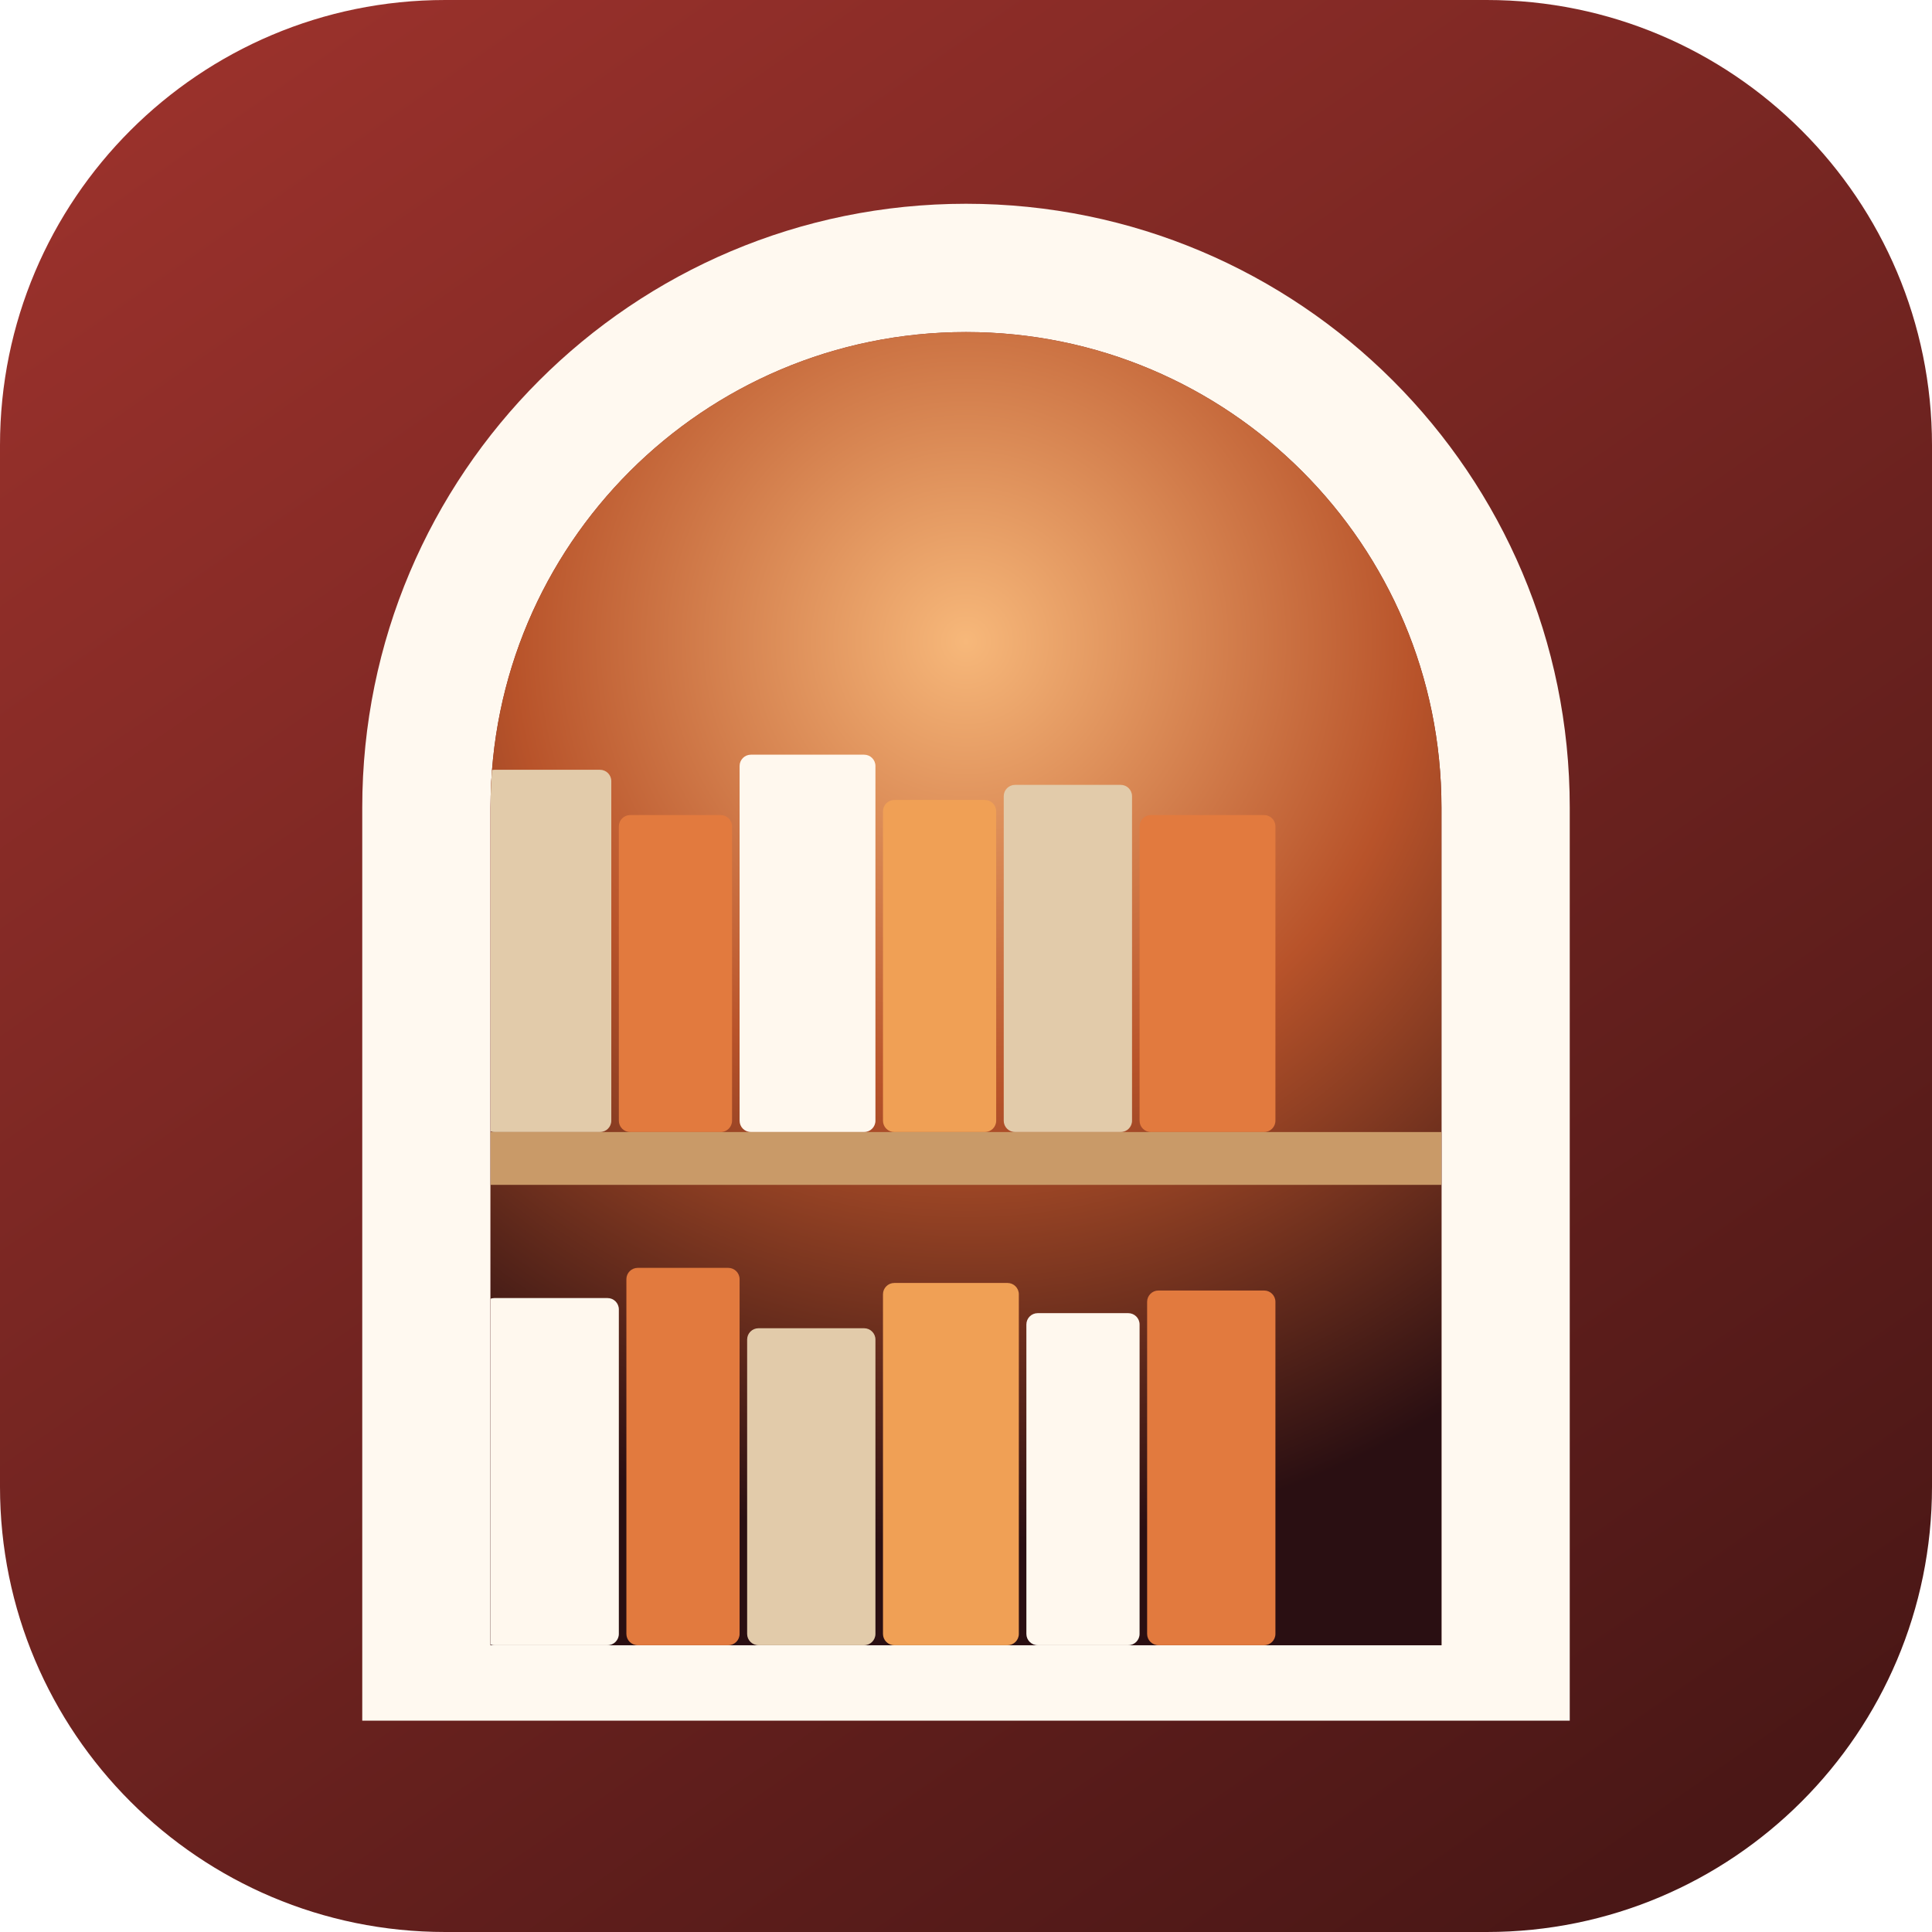
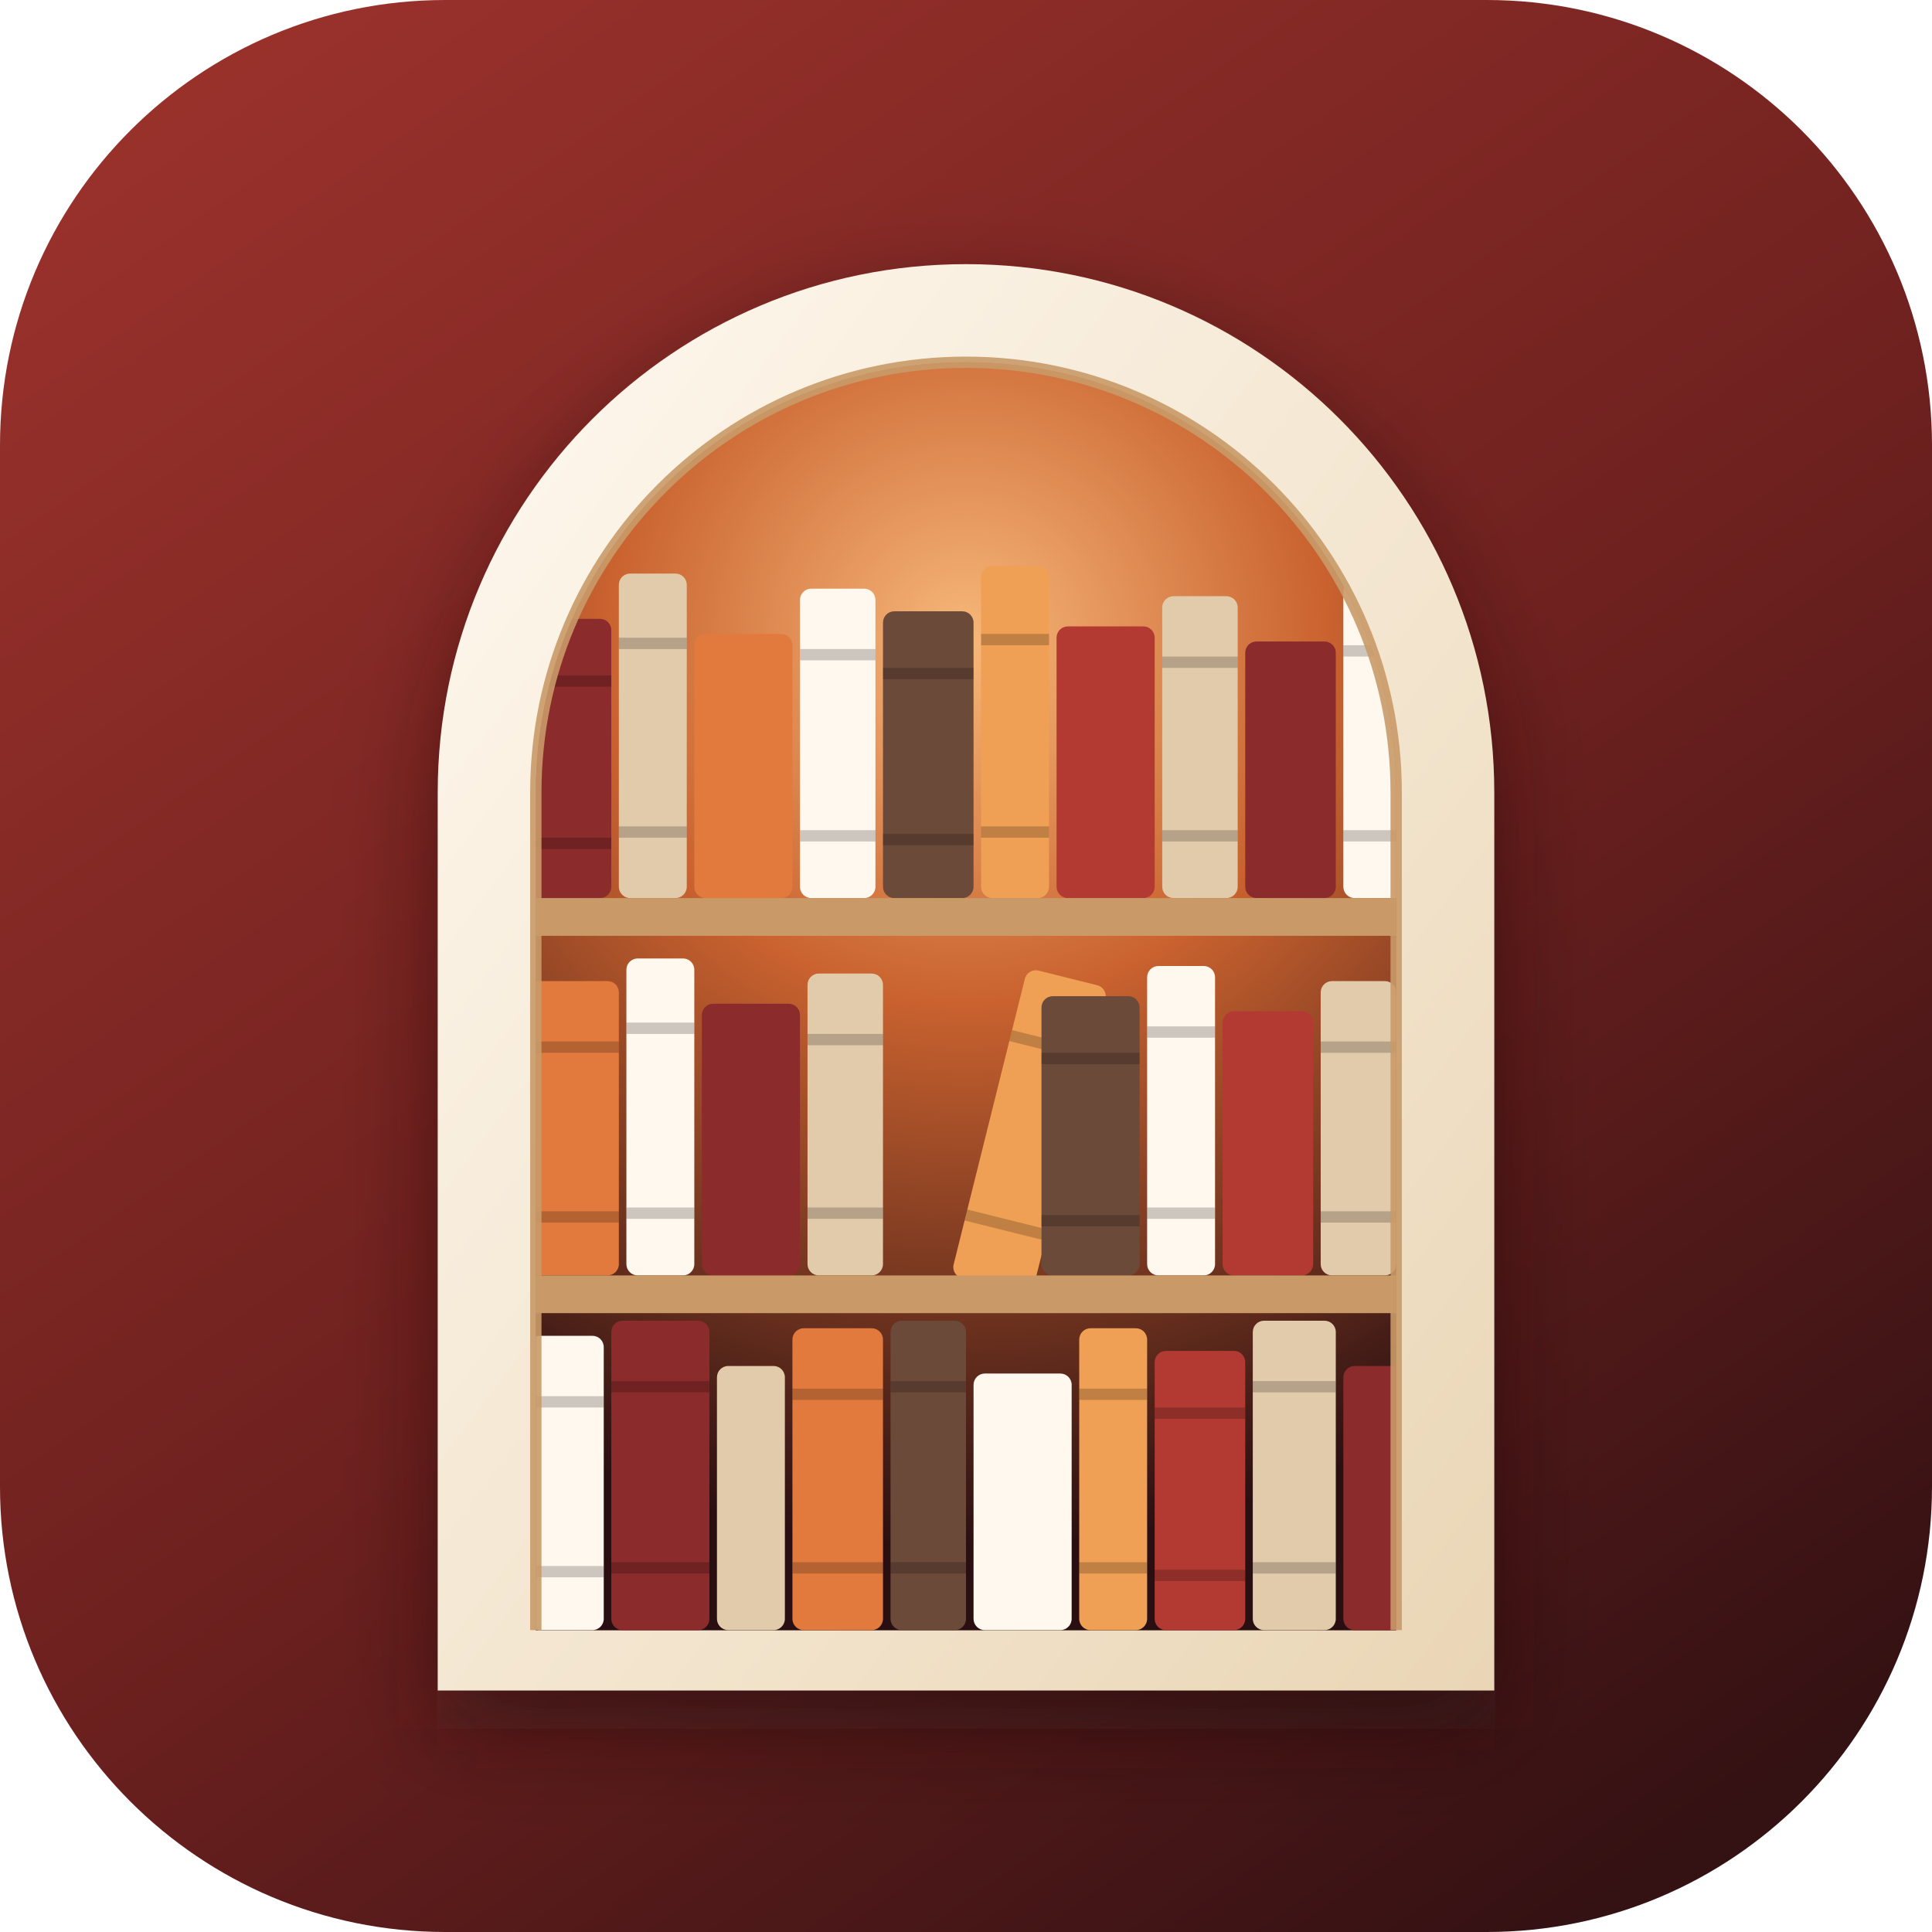
- <svg xmlns="http://www.w3.org/2000/svg" viewBox="0 0 512 512" role="img" aria-label="Biblioteca">
+ <svg xmlns="http://www.w3.org/2000/svg" viewBox="0 0 512 512" role="img" aria-label="Biblioteca Acadêmica">
  <defs>
-     <linearGradient id="f" x1="0.1" y1="0" x2="0.8" y2="1">
+     <linearGradient id="fundo" x1="0.1" y1="0" x2="0.8" y2="1">
      <stop offset="0" stop-color="#9C322C" />
-       <stop offset="1" stop-color="#4A1716" />
+       <stop offset="0.55" stop-color="#6E211F" />
+       <stop offset="1" stop-color="#341113" />
    </linearGradient>
-     <radialGradient id="l" gradientUnits="userSpaceOnUse" cx="256" cy="170" r="240">
+     <linearGradient id="moldura" x1="0" y1="0" x2="1" y2="1">
+       <stop offset="0" stop-color="#FFF9F0" />
+       <stop offset="1" stop-color="#EAD6B6" />
+     </linearGradient>
+     <radialGradient id="luz" gradientUnits="userSpaceOnUse" cx="256" cy="170" r="240">
      <stop offset="0" stop-color="#F7B87A" />
-       <stop offset="0.5" stop-color="#B8532A" />
+       <stop offset="0.4" stop-color="#C9622F" />
      <stop offset="1" stop-color="#2A0F12" />
    </radialGradient>
-     <clipPath id="k">
+     <clipPath id="forma">
      <rect width="512" height="512" rx="118" />
    </clipPath>
-     <clipPath id="a">
-       <path d="M130 436V214A126 126 0 0 1 382 214V436Z" />
+     <clipPath id="abertura">
+       <path d="M142 432V210A114 114 0 0 1 370 210V432Z" />
    </clipPath>
+     <filter id="sombra" x="-20%" y="-20%" width="140%" height="140%">
+       <feGaussianBlur stdDeviation="12" />
+     </filter>
  </defs>
-   <g clip-path="url(#k)">
-     <rect width="512" height="512" fill="url(#f)" />
-     <path fill-rule="evenodd" fill="#FFF9F0" d="M96 456V214A160 160 0 0 1 416 214V456ZM130 436V214A126 126 0 0 1 382 214V436Z" />
-     <g clip-path="url(#a)">
-       <rect x="120" y="80" width="272" height="370" fill="url(#l)" />
-       <rect x="128" y="204" width="34" height="96" rx="3" fill="#E2CBAA" />
-       <rect x="164" y="216" width="30" height="84" rx="3" fill="#E27A3E" />
-       <rect x="196" y="200" width="36" height="100" rx="3" fill="#FFF8EE" />
-       <rect x="234" y="212" width="30" height="88" rx="3" fill="#F0A055" />
-       <rect x="266" y="208" width="34" height="92" rx="3" fill="#E2CBAA" />
-       <rect x="302" y="216" width="36" height="84" rx="3" fill="#E27A3E" />
-       <rect x="120" y="300" width="272" height="14" fill="#C99A68" />
-       <rect x="128" y="344" width="36" height="92" rx="3" fill="#FFF8EE" />
-       <rect x="166" y="336" width="30" height="100" rx="3" fill="#E27A3E" />
-       <rect x="198" y="352" width="34" height="84" rx="3" fill="#E2CBAA" />
-       <rect x="234" y="340" width="36" height="96" rx="3" fill="#F0A055" />
-       <rect x="272" y="348" width="30" height="88" rx="3" fill="#FFF8EE" />
-       <rect x="304" y="342" width="34" height="94" rx="3" fill="#E27A3E" />
+   <g clip-path="url(#forma)">
+     <rect width="512" height="512" fill="url(#fundo)" />
+     <path d="M116 448V210A140 140 0 0 1 396 210V448Z" fill="#1A0809" opacity="0.5" filter="url(#sombra)" transform="translate(0 10)" />
+     <path fill-rule="evenodd" fill="url(#moldura)" d="M116 448V210A140 140 0 0 1 396 210V448ZM142 432V210A114 114 0 0 1 370 210V432Z" />
+     <g clip-path="url(#abertura)">
+       <rect x="130" y="90" width="252" height="350" fill="url(#luz)" />
+       <g>
+         <rect x="140" y="164" width="22" height="74" rx="3" fill="#8C2B2B" />
+         <rect x="140" y="179" width="22" height="3" fill="#000" opacity="0.2" />
+         <rect x="140" y="222" width="22" height="3" fill="#000" opacity="0.2" />
+         <rect x="164" y="152" width="18" height="86" rx="3" fill="#E2CBAA" />
+         <rect x="164" y="169" width="18" height="3" fill="#000" opacity="0.2" />
+         <rect x="164" y="219" width="18" height="3" fill="#000" opacity="0.2" />
+         <rect x="184" y="168" width="26" height="70" rx="3" fill="#E27A3E" />
+         <rect x="212" y="156" width="20" height="82" rx="3" fill="#FFF8EE" />
+         <rect x="212" y="172" width="20" height="3" fill="#000" opacity="0.2" />
+         <rect x="212" y="220" width="20" height="3" fill="#000" opacity="0.2" />
+         <rect x="234" y="162" width="24" height="76" rx="3" fill="#6B4A3A" />
+         <rect x="234" y="177" width="24" height="3" fill="#000" opacity="0.2" />
+         <rect x="234" y="221" width="24" height="3" fill="#000" opacity="0.2" />
+         <rect x="260" y="150" width="18" height="88" rx="3" fill="#F0A055" />
+         <rect x="260" y="168" width="18" height="3" fill="#000" opacity="0.2" />
+         <rect x="260" y="219" width="18" height="3" fill="#000" opacity="0.2" />
+         <rect x="280" y="166" width="26" height="72" rx="3" fill="#B23A32" />
+         <rect x="308" y="158" width="20" height="80" rx="3" fill="#E2CBAA" />
+         <rect x="308" y="174" width="20" height="3" fill="#000" opacity="0.2" />
+         <rect x="308" y="220" width="20" height="3" fill="#000" opacity="0.2" />
+         <rect x="330" y="170" width="24" height="68" rx="3" fill="#8C2B2B" />
+         <rect x="356" y="154" width="22" height="84" rx="3" fill="#FFF8EE" />
+         <rect x="356" y="171" width="22" height="3" fill="#000" opacity="0.2" />
+         <rect x="356" y="220" width="22" height="3" fill="#000" opacity="0.2" />
+         <rect x="130" y="238" width="252" height="10" fill="#C99A68" />
+         <rect x="140" y="260" width="24" height="78" rx="3" fill="#E27A3E" />
+         <rect x="140" y="276" width="24" height="3" fill="#000" opacity="0.2" />
+         <rect x="140" y="321" width="24" height="3" fill="#000" opacity="0.2" />
+         <rect x="166" y="254" width="18" height="84" rx="3" fill="#FFF8EE" />
+         <rect x="166" y="271" width="18" height="3" fill="#000" opacity="0.2" />
+         <rect x="166" y="320" width="18" height="3" fill="#000" opacity="0.2" />
+         <rect x="186" y="266" width="26" height="72" rx="3" fill="#8C2B2B" />
+         <rect x="214" y="258" width="20" height="80" rx="3" fill="#E2CBAA" />
+         <rect x="214" y="274" width="20" height="3" fill="#000" opacity="0.2" />
+         <rect x="214" y="320" width="20" height="3" fill="#000" opacity="0.2" />
+         <g transform="rotate(14 252 338)">
+           <rect x="252" y="254" width="22" height="84" rx="3" fill="#F0A055" />
+           <rect x="252" y="271" width="22" height="3" fill="#000" opacity="0.2" />
+           <rect x="252" y="320" width="22" height="3" fill="#000" opacity="0.2" />
+         </g>
+         <rect x="276" y="264" width="26" height="74" rx="3" fill="#6B4A3A" />
+         <rect x="276" y="279" width="26" height="3" fill="#000" opacity="0.2" />
+         <rect x="276" y="322" width="26" height="3" fill="#000" opacity="0.2" />
+         <rect x="304" y="256" width="18" height="82" rx="3" fill="#FFF8EE" />
+         <rect x="304" y="272" width="18" height="3" fill="#000" opacity="0.2" />
+         <rect x="304" y="320" width="18" height="3" fill="#000" opacity="0.2" />
+         <rect x="324" y="268" width="24" height="70" rx="3" fill="#B23A32" />
+         <rect x="350" y="260" width="20" height="78" rx="3" fill="#E2CBAA" />
+         <rect x="350" y="276" width="20" height="3" fill="#000" opacity="0.2" />
+         <rect x="350" y="321" width="20" height="3" fill="#000" opacity="0.2" />
+         <rect x="130" y="338" width="252" height="10" fill="#C99A68" />
+         <rect x="140" y="354" width="20" height="78" rx="3" fill="#FFF8EE" />
+         <rect x="140" y="370" width="20" height="3" fill="#000" opacity="0.2" />
+         <rect x="140" y="415" width="20" height="3" fill="#000" opacity="0.2" />
+         <rect x="162" y="350" width="26" height="82" rx="3" fill="#8C2B2B" />
+         <rect x="162" y="366" width="26" height="3" fill="#000" opacity="0.2" />
+         <rect x="162" y="414" width="26" height="3" fill="#000" opacity="0.2" />
+         <rect x="190" y="362" width="18" height="70" rx="3" fill="#E2CBAA" />
+         <rect x="210" y="352" width="24" height="80" rx="3" fill="#E27A3E" />
+         <rect x="210" y="368" width="24" height="3" fill="#000" opacity="0.2" />
+         <rect x="210" y="414" width="24" height="3" fill="#000" opacity="0.2" />
+         <rect x="236" y="350" width="20" height="82" rx="3" fill="#6B4A3A" />
+         <rect x="236" y="366" width="20" height="3" fill="#000" opacity="0.2" />
+         <rect x="236" y="414" width="20" height="3" fill="#000" opacity="0.2" />
+         <rect x="258" y="364" width="26" height="68" rx="3" fill="#FFF8EE" />
+         <rect x="286" y="352" width="18" height="80" rx="3" fill="#F0A055" />
+         <rect x="286" y="368" width="18" height="3" fill="#000" opacity="0.2" />
+         <rect x="286" y="414" width="18" height="3" fill="#000" opacity="0.2" />
+         <rect x="306" y="358" width="24" height="74" rx="3" fill="#B23A32" />
+         <rect x="306" y="373" width="24" height="3" fill="#000" opacity="0.2" />
+         <rect x="306" y="416" width="24" height="3" fill="#000" opacity="0.2" />
+         <rect x="332" y="350" width="22" height="82" rx="3" fill="#E2CBAA" />
+         <rect x="332" y="366" width="22" height="3" fill="#000" opacity="0.2" />
+         <rect x="332" y="414" width="22" height="3" fill="#000" opacity="0.2" />
+         <rect x="356" y="362" width="20" height="70" rx="3" fill="#8C2B2B" />
+       </g>
    </g>
+     <path d="M142 432V210A114 114 0 0 1 370 210V432" fill="none" stroke="#C99A68" stroke-width="3" opacity="0.9" />
  </g>
</svg>
